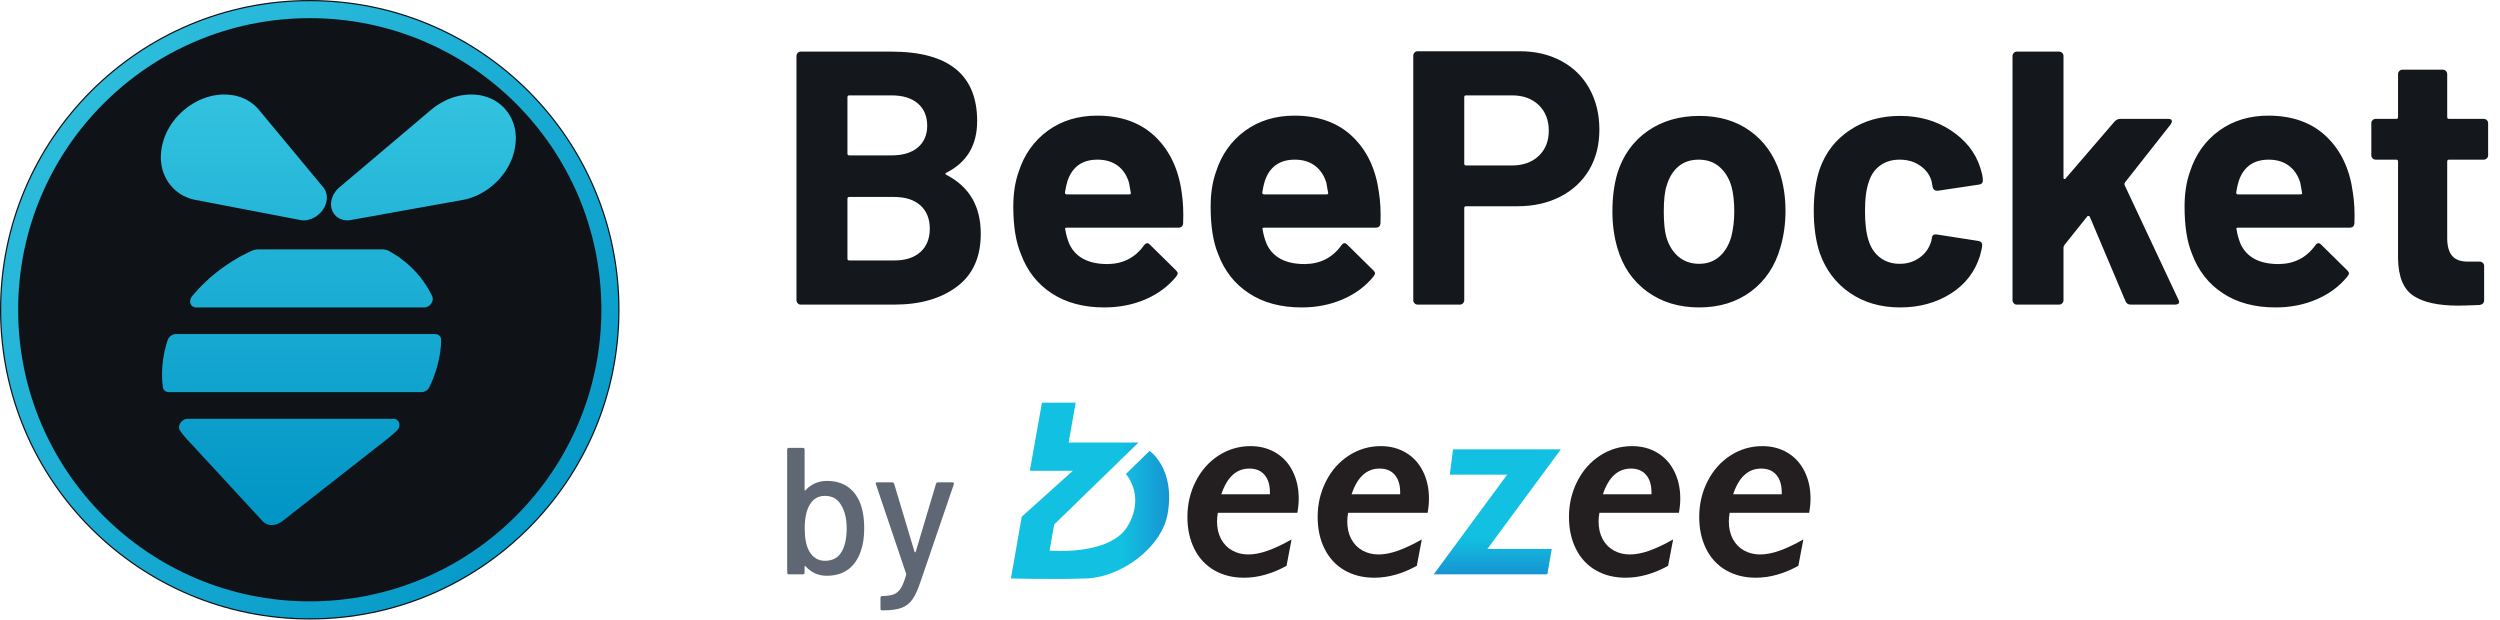
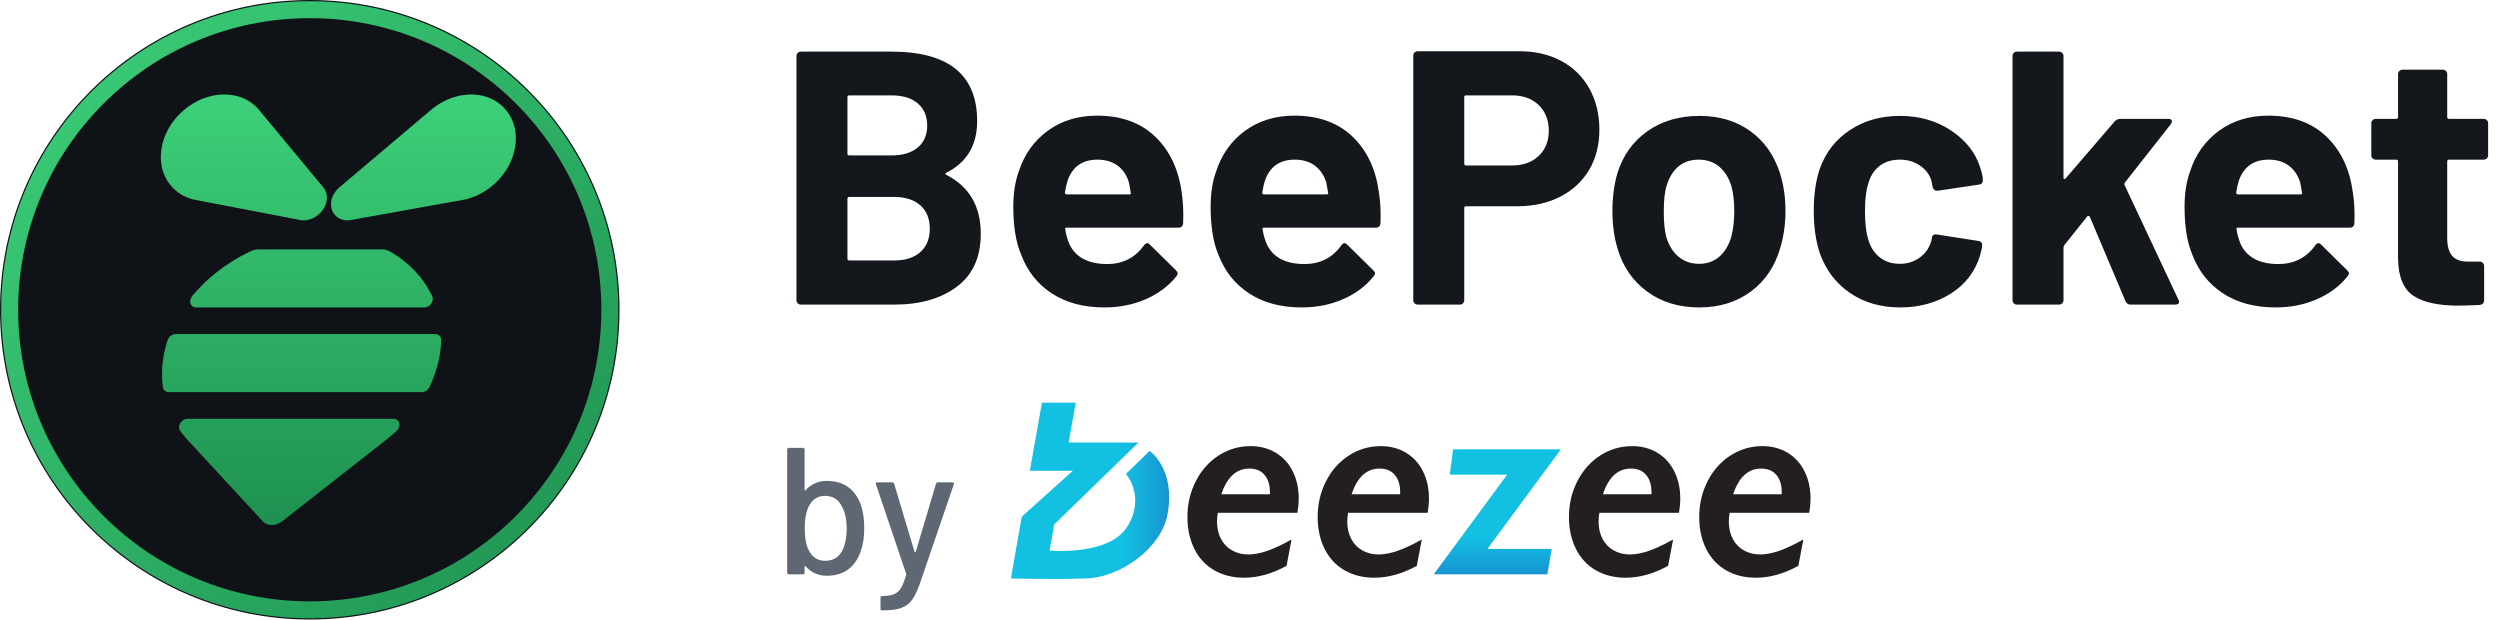
<svg xmlns="http://www.w3.org/2000/svg" viewBox="0 0 193.7 48" width="193.7" height="48" role="img">
  <defs>
    <linearGradient id="ir" x1="0" y1="0" x2="1" y2="1">
-       <stop offset="0" stop-color="#33C3E0" />
-       <stop offset="1" stop-color="#0094C5" />
+       <stop offset="0" stop-color="#3DD07A" />
+       <stop offset="1" stop-color="#1E9150" />
    </linearGradient>
    <linearGradient id="ig" x1="0" y1="0" x2="0" y2="1">
-       <stop offset="0" stop-color="#33C3E0" />
-       <stop offset="1" stop-color="#0094C5" />
+       <stop offset="0" stop-color="#3DD07A" />
+       <stop offset="1" stop-color="#1E9150" />
    </linearGradient>
    <linearGradient id="bzh" x1="0" y1="0" x2="1" y2="0">
      <stop offset="0" stop-color="#12C1E1" />
      <stop offset=".7" stop-color="#12C1E1" />
      <stop offset="1" stop-color="#1694D2" />
    </linearGradient>
    <linearGradient id="bzv" x1="0" y1="0" x2="0" y2="1">
      <stop offset="0" stop-color="#12C1E1" />
      <stop offset=".7" stop-color="#12C1E1" />
      <stop offset="1" stop-color="#1694D2" />
    </linearGradient>
  </defs>
  <g transform="translate(0 0) scale(0.09375)">
    <circle cx="256" cy="256" r="256" fill="#0F1318" />
    <circle cx="256" cy="256" r="248" fill="none" stroke="url(#ir)" stroke-width="14" />
    <g transform="translate(45.14 0) skewX(-10)">
      <path d="M142.6 79.6 L139.9 80.4 L137.2 81.4 L134.5 82.6 L132.0 84.0 L129.6 85.5 L127.2 87.2 L125.0 89.0 L122.9 91.0 L120.9 93.1 L119.1 95.3 L117.4 97.6 L115.9 100.1 L114.5 102.6 L113.3 105.3 L112.3 107.9 L111.5 110.7 L110.8 113.5 L110.4 116.3 L110.1 119.2 L110.0 122.1 L110.1 125.0 L110.4 127.8 L110.8 130.7 L111.5 133.5 L112.3 136.2 L113.3 138.9 L114.5 141.6 L115.9 144.1 L117.4 146.5 L119.1 148.9 L120.9 151.1 L122.9 153.2 L125.0 155.2 L127.2 157.0 L129.6 158.7 L132.0 160.2 L134.5 161.6 L137.2 162.7 L139.9 163.8 L142.6 164.6 L145.4 165.2 L234.9 181.8 L235.9 182.0 L237.0 182.1 L238.0 182.1 L239.0 182.1 L240.1 182.0 L241.1 181.8 L242.1 181.5 L243.1 181.2 L244.1 180.9 L245.1 180.4 L246.0 179.9 L246.9 179.4 L247.7 178.8 L248.5 178.1 L249.3 177.4 L250.0 176.6 L250.7 175.8 L251.3 175.0 L251.9 174.1 L252.3 173.2 L252.8 172.2 L253.2 171.2 L253.5 170.2 L253.7 169.2 L253.9 168.2 L254.0 167.1 L254.0 166.1 L254.0 165.0 L253.9 164.0 L253.7 163.0 L253.5 162.0 L253.2 160.9 L252.8 160.0 L252.3 159.0 L251.9 158.1 L251.3 157.2 L250.7 156.4 L250.0 155.5 L249.3 154.8 L185.1 91.0 L183.0 89.0 L180.8 87.2 L178.4 85.5 L176.0 84.0 L173.5 82.6 L170.8 81.4 L168.1 80.4 L165.4 79.6 L162.6 78.9 L159.7 78.5 L156.9 78.2 L154.0 78.1 L151.1 78.2 L148.3 78.5 L145.4 78.9 Z M346.6 79.6 L343.9 80.4 L341.2 81.4 L338.5 82.6 L336.0 84.0 L333.6 85.5 L331.2 87.2 L329.0 89.0 L326.9 91.0 L262.7 154.8 L262.0 155.5 L261.3 156.4 L260.7 157.2 L260.1 158.1 L259.7 159.0 L259.2 160.0 L258.8 160.9 L258.5 162.0 L258.3 163.0 L258.1 164.0 L258.0 165.0 L258.0 166.1 L258.0 167.1 L258.1 168.2 L258.3 169.2 L258.5 170.2 L258.8 171.2 L259.2 172.2 L259.7 173.2 L260.1 174.1 L260.7 175.0 L261.3 175.8 L262.0 176.6 L262.7 177.4 L263.5 178.1 L264.3 178.8 L265.1 179.4 L266.0 179.9 L266.9 180.4 L267.9 180.9 L268.9 181.2 L269.9 181.5 L270.9 181.8 L271.9 182.0 L273.0 182.1 L274.0 182.1 L275.0 182.1 L276.1 182.0 L277.1 181.8 L366.6 165.2 L369.4 164.6 L372.1 163.8 L374.8 162.7 L377.5 161.6 L380.0 160.2 L382.4 158.7 L384.8 157.0 L387.0 155.2 L389.1 153.2 L391.1 151.1 L392.9 148.9 L394.6 146.5 L396.1 144.1 L397.5 141.6 L398.7 138.9 L399.7 136.2 L400.5 133.5 L401.2 130.7 L401.6 127.8 L401.9 125.0 L402.0 122.1 L401.9 119.2 L401.6 116.3 L401.2 113.5 L400.5 110.7 L399.7 107.9 L398.7 105.3 L397.5 102.6 L396.1 100.1 L394.6 97.6 L392.9 95.3 L391.1 93.1 L389.1 91.0 L387.0 89.0 L384.8 87.2 L382.4 85.5 L380.0 84.0 L377.5 82.6 L374.8 81.4 L372.1 80.4 L369.4 79.6 L366.6 78.9 L363.7 78.5 L360.9 78.2 L358.0 78.1 L355.1 78.2 L352.3 78.5 L349.4 78.9 Z M156.3 245.9 L156.1 246.4 L155.9 247.0 L155.9 247.6 L155.8 248.2 L155.9 248.7 L156.0 249.3 L156.1 249.9 L156.3 250.4 L156.6 251.0 L156.9 251.5 L157.2 251.9 L157.6 252.4 L158.0 252.7 L158.5 253.1 L159.0 253.4 L159.6 253.6 L160.1 253.8 L160.7 254.0 L161.2 254.1 L161.8 254.1 L350.2 254.1 L350.8 254.1 L351.3 254.0 L351.9 253.8 L352.4 253.6 L353.0 253.4 L353.5 253.1 L354.0 252.7 L354.4 252.4 L354.8 251.9 L355.1 251.5 L355.4 251.0 L355.7 250.4 L355.9 249.9 L356.0 249.3 L356.1 248.7 L356.2 248.2 L356.1 247.6 L356.1 247.0 L355.9 246.4 L355.7 245.9 L355.5 245.3 L355.2 244.8 L355.1 244.7 L355.1 244.6 L353.9 242.8 L353.8 242.8 L353.7 242.6 L353.7 242.5 L352.4 240.8 L352.4 240.7 L352.2 240.5 L352.2 240.4 L350.9 238.7 L350.9 238.6 L350.7 238.4 L350.7 238.4 L349.3 236.7 L349.3 236.6 L349.1 236.4 L349.1 236.4 L347.7 234.7 L347.6 234.6 L347.5 234.4 L347.4 234.4 L346.0 232.7 L345.9 232.7 L345.8 232.5 L345.7 232.4 L344.2 230.8 L344.2 230.7 L344.0 230.6 L344.0 230.5 L342.5 228.9 L342.4 228.9 L342.2 228.7 L342.2 228.6 L340.6 227.1 L340.5 227.0 L340.4 226.9 L340.3 226.8 L338.7 225.3 L338.6 225.2 L338.5 225.1 L338.4 225.0 L336.7 223.5 L336.7 223.5 L336.5 223.3 L336.5 223.3 L334.7 221.8 L334.7 221.7 L334.5 221.6 L334.5 221.6 L332.7 220.1 L332.6 220.1 L332.5 219.9 L332.4 219.9 L330.6 218.5 L330.5 218.4 L330.4 218.3 L330.3 218.3 L328.5 216.9 L328.4 216.9 L328.2 216.7 L328.2 216.7 L326.3 215.4 L326.2 215.3 L326.0 215.2 L326.0 215.2 L324.1 213.9 L324.0 213.8 L323.8 213.7 L323.8 213.7 L321.8 212.4 L321.7 212.4 L321.6 212.3 L321.5 212.2 L319.5 211.0 L319.4 211.0 L319.2 210.9 L319.2 210.9 L317.1 209.7 L317.1 209.7 L316.9 209.6 L316.8 209.5 L314.8 208.4 L314.7 208.4 L314.5 208.3 L314.5 208.2 L313.0 207.5 L312.7 207.3 L312.0 207.1 L311.5 206.8 L311.0 206.7 L310.4 206.5 L309.9 206.4 L309.3 206.3 L308.8 206.2 L308.2 206.1 L307.5 206.1 L307.2 206.1 L204.8 206.1 L204.5 206.1 L203.8 206.1 L203.2 206.2 L202.7 206.3 L202.1 206.4 L201.6 206.5 L201.0 206.7 L200.5 206.8 L200.0 207.1 L199.3 207.3 L199.0 207.5 L197.5 208.2 L197.5 208.3 L197.3 208.4 L197.2 208.4 L195.2 209.5 L195.1 209.6 L194.9 209.7 L194.9 209.7 L192.8 210.9 L192.8 210.9 L192.6 211.0 L192.5 211.0 L190.5 212.2 L190.4 212.3 L190.3 212.4 L190.2 212.4 L188.2 213.7 L188.2 213.7 L188.0 213.8 L187.9 213.9 L186.0 215.2 L186.0 215.2 L185.8 215.3 L185.7 215.4 L183.8 216.7 L183.8 216.7 L183.6 216.9 L183.5 216.9 L181.7 218.3 L181.6 218.3 L181.5 218.4 L181.4 218.5 L179.6 219.9 L179.5 219.9 L179.4 220.1 L179.3 220.1 L177.5 221.6 L177.5 221.6 L177.3 221.7 L177.3 221.8 L175.5 223.3 L175.5 223.3 L175.3 223.5 L175.3 223.5 L173.6 225.0 L173.5 225.1 L173.4 225.2 L173.3 225.3 L171.7 226.8 L171.6 226.9 L171.5 227.0 L171.4 227.1 L169.8 228.6 L169.8 228.7 L169.6 228.9 L169.5 228.9 L168.0 230.5 L168.0 230.6 L167.8 230.7 L167.8 230.8 L166.3 232.4 L166.2 232.5 L166.1 232.7 L166.0 232.7 L164.6 234.4 L164.5 234.4 L164.4 234.6 L164.3 234.7 L162.9 236.4 L162.9 236.4 L162.7 236.6 L162.7 236.7 L161.3 238.4 L161.3 238.4 L161.1 238.6 L161.1 238.7 L159.8 240.4 L159.8 240.5 L159.6 240.7 L159.6 240.8 L158.3 242.5 L158.3 242.6 L158.2 242.8 L158.1 242.8 L156.9 244.6 L156.9 244.7 L156.8 244.8 L156.5 245.3 Z M147.1 276.4 L146.5 276.6 L146.0 276.8 L145.5 277.2 L145.0 277.5 L144.5 278.0 L144.2 278.4 L143.8 278.9 L143.5 279.4 L143.3 280.0 L143.1 280.6 L143.0 281.2 L142.9 281.6 L142.9 281.7 L142.8 282.0 L142.8 282.1 L142.6 284.1 L142.6 284.2 L142.5 284.4 L142.5 284.5 L142.3 286.5 L142.3 286.6 L142.3 286.9 L142.3 286.9 L142.2 289.0 L142.1 289.1 L142.1 289.3 L142.1 289.4 L142.0 291.4 L142.0 291.5 L142.0 291.8 L142.0 291.8 L142.0 293.9 L142.0 294.0 L142.0 294.2 L142.0 294.3 L142.0 296.3 L142.0 296.4 L142.0 296.7 L142.0 296.8 L142.1 298.8 L142.1 298.9 L142.1 299.1 L142.2 299.2 L142.3 301.2 L142.3 301.3 L142.3 301.6 L142.3 301.7 L142.5 303.7 L142.5 303.8 L142.6 304.0 L142.6 304.1 L142.8 306.1 L142.8 306.2 L142.9 306.5 L142.9 306.5 L143.2 308.6 L143.2 308.6 L143.3 308.9 L143.3 309.0 L143.6 311.0 L143.7 311.1 L143.7 311.3 L143.7 311.4 L144.1 313.4 L144.2 313.5 L144.2 313.7 L144.2 313.8 L144.7 315.8 L144.7 315.9 L144.8 316.1 L144.8 316.2 L145.4 318.2 L145.4 318.3 L145.5 318.5 L145.5 318.6 L145.8 319.8 L146.0 320.4 L146.3 320.9 L146.6 321.4 L146.9 321.9 L147.3 322.3 L147.8 322.7 L148.3 323.1 L148.8 323.4 L149.3 323.6 L149.8 323.8 L150.4 324.0 L151.0 324.1 L151.6 324.1 L360.4 324.1 L361.0 324.1 L361.6 324.0 L362.2 323.8 L362.7 323.6 L363.2 323.4 L363.7 323.1 L364.2 322.7 L364.7 322.3 L365.1 321.9 L365.4 321.4 L365.7 320.9 L366.0 320.4 L366.2 319.8 L366.5 318.6 L366.5 318.5 L366.6 318.3 L366.6 318.2 L367.2 316.2 L367.2 316.1 L367.3 315.9 L367.3 315.8 L367.8 313.8 L367.8 313.7 L367.8 313.5 L367.9 313.4 L368.3 311.4 L368.3 311.3 L368.3 311.1 L368.4 311.0 L368.7 309.0 L368.7 308.9 L368.8 308.6 L368.8 308.6 L369.1 306.5 L369.1 306.5 L369.2 306.2 L369.2 306.1 L369.4 304.1 L369.4 304.0 L369.5 303.8 L369.5 303.7 L369.7 301.7 L369.7 301.6 L369.7 301.3 L369.7 301.2 L369.8 299.2 L369.9 299.1 L369.9 298.9 L369.9 298.8 L370.0 296.8 L370.0 296.7 L370.0 296.4 L370.0 296.3 L370.0 294.3 L370.0 294.2 L370.0 294.0 L370.0 293.9 L370.0 291.8 L370.0 291.8 L370.0 291.5 L370.0 291.4 L369.9 289.4 L369.9 289.3 L369.9 289.1 L369.8 289.0 L369.7 286.9 L369.7 286.9 L369.7 286.6 L369.7 286.5 L369.5 284.5 L369.5 284.4 L369.4 284.2 L369.4 284.1 L369.2 282.1 L369.2 282.0 L369.1 281.7 L369.1 281.6 L369.0 281.2 L368.9 280.6 L368.7 280.0 L368.5 279.4 L368.2 278.9 L367.8 278.4 L367.5 278.0 L367.0 277.5 L366.5 277.2 L366.0 276.8 L365.5 276.6 L364.9 276.4 L364.3 276.2 L363.7 276.1 L363.1 276.1 L148.9 276.1 L148.3 276.1 L147.7 276.2 Z M169.3 346.3 L168.8 346.5 L168.3 346.8 L167.8 347.1 L167.3 347.4 L166.9 347.8 L166.5 348.2 L166.1 348.7 L165.8 349.2 L165.5 349.7 L165.3 350.2 L165.2 350.8 L165.1 351.3 L165.0 351.9 L165.0 352.5 L165.1 353.1 L165.2 353.6 L165.4 354.2 L165.6 354.7 L165.9 355.2 L166.2 355.7 L166.6 356.1 L167.8 357.4 L167.8 357.4 L168.0 357.6 L168.0 357.7 L169.5 359.3 L169.6 359.3 L169.8 359.5 L169.8 359.5 L171.4 361.1 L171.5 361.2 L171.6 361.3 L171.7 361.4 L173.3 363.0 L173.4 363.0 L173.5 363.1 L173.5 363.1 L247.8 430.7 L248.0 430.9 L248.6 431.4 L249.1 431.7 L249.6 432.0 L250.1 432.3 L250.6 432.6 L251.1 432.9 L251.7 433.1 L252.2 433.3 L252.8 433.5 L253.4 433.6 L253.9 433.7 L254.5 433.8 L255.1 433.9 L255.7 433.9 L256.3 433.9 L256.9 433.9 L257.5 433.8 L258.1 433.7 L258.6 433.6 L259.2 433.5 L259.8 433.3 L260.3 433.1 L260.9 432.9 L261.4 432.6 L261.9 432.3 L262.4 432.0 L262.9 431.7 L263.4 431.4 L264.0 430.9 L264.2 430.7 L338.5 363.1 L338.5 363.1 L338.6 363.0 L338.7 363.0 L340.3 361.4 L340.4 361.3 L340.5 361.2 L340.6 361.1 L342.2 359.5 L342.2 359.5 L342.4 359.3 L342.5 359.3 L344.0 357.7 L344.0 357.6 L344.2 357.4 L344.2 357.4 L345.4 356.1 L345.8 355.7 L346.1 355.2 L346.4 354.7 L346.6 354.2 L346.8 353.6 L346.9 353.1 L347.0 352.5 L347.0 351.9 L346.9 351.3 L346.8 350.8 L346.7 350.2 L346.5 349.7 L346.2 349.2 L345.9 348.7 L345.5 348.2 L345.1 347.8 L344.7 347.4 L344.2 347.1 L343.7 346.8 L343.2 346.5 L342.7 346.3 L342.1 346.2 L341.5 346.1 L341.0 346.1 L171.0 346.1 L170.5 346.1 L169.9 346.2 Z" fill="url(#ig)" fill-rule="evenodd" />
    </g>
  </g>
  <path d="M73.33 13.55Q75.99 14.92 75.99 18.11Q75.99 20.83 74.14 22.21Q72.29 23.6 69.3 23.6H62.04Q61.9 23.6 61.81 23.5Q61.71 23.4 61.71 23.26V4.34Q61.71 4.2 61.81 4.1Q61.9 4 62.04 4H69.07Q75.71 4 75.71 9.38Q75.71 12.18 73.33 13.38Q73.16 13.46 73.33 13.55ZM65.66 7.53V11.9Q65.66 12.04 65.8 12.04H69.07Q70.39 12.04 71.12 11.42Q71.84 10.8 71.84 9.74Q71.84 8.65 71.12 8.02Q70.39 7.39 69.07 7.39H65.8Q65.66 7.39 65.66 7.53ZM72.04 17.72Q72.04 16.57 71.31 15.91Q70.58 15.26 69.27 15.26H65.8Q65.66 15.26 65.66 15.4V20.04Q65.66 20.18 65.8 20.18H69.3Q70.58 20.18 71.31 19.53Q72.04 18.87 72.04 17.72ZM91.67 17.3Q91.64 17.64 91.3 17.64H82.65Q82.48 17.64 82.54 17.78Q82.62 18.34 82.85 18.9Q83.58 20.46 85.82 20.46Q87.61 20.44 88.64 19.01Q88.76 18.84 88.9 18.84Q88.98 18.84 89.09 18.95L91.11 20.94Q91.25 21.08 91.25 21.19Q91.25 21.25 91.14 21.42Q90.21 22.56 88.76 23.19Q87.3 23.82 85.56 23.82Q83.16 23.82 81.49 22.73Q79.82 21.64 79.1 19.68Q78.51 18.28 78.51 16.01Q78.51 14.47 78.93 13.3Q79.57 11.31 81.18 10.13Q82.79 8.96 85 8.96Q87.8 8.96 89.5 10.58Q91.19 12.2 91.56 14.92Q91.72 15.98 91.67 17.3ZM82.71 14.02Q82.6 14.39 82.51 14.92Q82.51 15.06 82.65 15.06H87.5Q87.66 15.06 87.61 14.92Q87.47 14.11 87.47 14.14Q87.22 13.3 86.59 12.83Q85.96 12.37 85.03 12.37Q83.27 12.37 82.71 14.02ZM106.96 17.3Q106.93 17.64 106.59 17.64H97.94Q97.77 17.64 97.83 17.78Q97.91 18.34 98.14 18.9Q98.86 20.46 101.1 20.46Q102.9 20.44 103.93 19.01Q104.04 18.84 104.18 18.84Q104.27 18.84 104.38 18.95L106.4 20.94Q106.54 21.08 106.54 21.19Q106.54 21.25 106.42 21.42Q105.5 22.56 104.04 23.19Q102.59 23.82 100.85 23.82Q98.44 23.82 96.78 22.73Q95.11 21.64 94.38 19.68Q93.8 18.28 93.8 16.01Q93.8 14.47 94.22 13.3Q94.86 11.31 96.47 10.13Q98.08 8.96 100.29 8.96Q103.09 8.96 104.79 10.58Q106.48 12.2 106.84 14.92Q107.01 15.98 106.96 17.3ZM98 14.02Q97.88 14.39 97.8 14.92Q97.8 15.06 97.94 15.06H102.78Q102.95 15.06 102.9 14.92Q102.76 14.11 102.76 14.14Q102.5 13.3 101.87 12.83Q101.24 12.37 100.32 12.37Q98.56 12.37 98 14.02ZM123.92 10.05Q123.92 11.81 123.13 13.16Q122.33 14.5 120.89 15.24Q119.44 15.98 117.57 15.98H113.59Q113.45 15.98 113.45 16.12V23.26Q113.45 23.4 113.35 23.5Q113.26 23.6 113.12 23.6H109.84Q109.7 23.6 109.6 23.5Q109.5 23.4 109.5 23.26V4.31Q109.5 4.17 109.6 4.07Q109.7 3.97 109.84 3.97H117.74Q119.58 3.97 120.98 4.73Q122.38 5.48 123.15 6.87Q123.92 8.26 123.92 10.05ZM120 10.13Q120 8.9 119.22 8.14Q118.44 7.39 117.15 7.39H113.59Q113.45 7.39 113.45 7.53V12.68Q113.45 12.82 113.59 12.82H117.15Q118.44 12.82 119.22 12.08Q120 11.34 120 10.13ZM125.32 19.23Q124.93 17.92 124.93 16.38Q124.93 14.72 125.32 13.41Q125.97 11.34 127.65 10.16Q129.33 8.98 131.68 8.98Q133.98 8.98 135.6 10.15Q137.22 11.31 137.9 13.38Q138.34 14.78 138.34 16.32Q138.34 17.83 137.95 19.15Q137.34 21.33 135.67 22.58Q134 23.82 131.65 23.82Q129.3 23.82 127.62 22.59Q125.94 21.36 125.32 19.23ZM134.14 18.34Q134.37 17.44 134.37 16.38Q134.37 15.2 134.14 14.39Q133.84 13.44 133.19 12.9Q132.55 12.37 131.62 12.37Q130.67 12.37 130.04 12.9Q129.41 13.44 129.13 14.39Q128.91 15.06 128.91 16.38Q128.91 17.64 129.1 18.34Q129.38 19.32 130.04 19.88Q130.7 20.44 131.65 20.44Q132.58 20.44 133.22 19.88Q133.86 19.32 134.14 18.34ZM141 19.62Q140.53 18.22 140.53 16.32Q140.53 14.44 141 13.07Q141.68 11.17 143.33 10.08Q144.98 8.98 147.22 8.98Q149.46 8.98 151.15 10.1Q152.85 11.22 153.41 12.93Q153.63 13.6 153.63 13.94V14Q153.63 14.25 153.35 14.3L150.13 14.78H150.08Q149.82 14.78 149.74 14.5L149.66 14.05Q149.46 13.32 148.79 12.85Q148.12 12.37 147.19 12.37Q146.3 12.37 145.68 12.82Q145.06 13.27 144.81 14.05Q144.5 14.89 144.5 16.35Q144.5 17.8 144.78 18.64Q145.04 19.48 145.67 19.96Q146.3 20.44 147.19 20.44Q148.06 20.44 148.72 19.97Q149.38 19.51 149.63 18.7Q149.66 18.64 149.66 18.53Q149.68 18.5 149.68 18.45Q149.71 18.11 150.08 18.17L153.3 18.67Q153.58 18.73 153.58 18.98Q153.58 19.2 153.41 19.82Q152.82 21.7 151.13 22.76Q149.43 23.82 147.22 23.82Q144.98 23.82 143.34 22.7Q141.7 21.58 141 19.62ZM155.93 23.26V4.34Q155.93 4.2 156.03 4.1Q156.12 4 156.26 4H159.54Q159.68 4 159.78 4.1Q159.88 4.2 159.88 4.34V13.77Q159.88 13.86 159.93 13.87Q159.99 13.88 160.04 13.83L163.85 9.4Q164.05 9.21 164.27 9.21H168Q168.28 9.21 168.28 9.4Q168.28 9.49 168.19 9.63L164.64 14.14Q164.58 14.25 164.61 14.33L168.78 23.21Q168.84 23.32 168.84 23.38Q168.84 23.6 168.53 23.6H165.08Q164.8 23.6 164.69 23.35L161.92 16.8Q161.89 16.74 161.82 16.73Q161.75 16.71 161.72 16.77L159.93 19.01Q159.88 19.12 159.88 19.18V23.26Q159.88 23.4 159.78 23.5Q159.68 23.6 159.54 23.6H156.26Q156.12 23.6 156.03 23.5Q155.93 23.4 155.93 23.26ZM182.42 17.3Q182.39 17.64 182.05 17.64H173.4Q173.23 17.64 173.29 17.78Q173.37 18.34 173.6 18.9Q174.32 20.46 176.56 20.46Q178.36 20.44 179.39 19.01Q179.5 18.84 179.64 18.84Q179.73 18.84 179.84 18.95L181.86 20.94Q182 21.08 182 21.19Q182 21.25 181.88 21.42Q180.96 22.56 179.5 23.19Q178.05 23.82 176.31 23.82Q173.9 23.82 172.24 22.73Q170.57 21.64 169.84 19.68Q169.26 18.28 169.26 16.01Q169.26 14.47 169.68 13.3Q170.32 11.31 171.93 10.13Q173.54 8.96 175.75 8.96Q178.55 8.96 180.25 10.58Q181.94 12.2 182.3 14.92Q182.47 15.98 182.42 17.3ZM173.46 14.02Q173.34 14.39 173.26 14.92Q173.26 15.06 173.4 15.06H178.24Q178.41 15.06 178.36 14.92Q178.22 14.11 178.22 14.14Q177.96 13.3 177.33 12.83Q176.7 12.37 175.78 12.37Q174.02 12.37 173.46 14.02ZM192.44 12.37H189.75Q189.61 12.37 189.61 12.51V18.45Q189.61 19.37 189.99 19.82Q190.37 20.27 191.21 20.27H192.13Q192.27 20.27 192.37 20.37Q192.47 20.46 192.47 20.6V23.26Q192.47 23.57 192.13 23.63Q190.96 23.68 190.45 23.68Q188.13 23.68 186.98 22.91Q185.83 22.14 185.8 20.02V12.51Q185.8 12.37 185.66 12.37H184.07Q183.93 12.37 183.83 12.27Q183.73 12.18 183.73 12.04V9.54Q183.73 9.4 183.83 9.31Q183.93 9.21 184.07 9.21H185.66Q185.8 9.21 185.8 9.07V5.74Q185.8 5.6 185.9 5.5Q186 5.4 186.14 5.4H189.28Q189.42 5.4 189.51 5.5Q189.61 5.6 189.61 5.74V9.07Q189.61 9.21 189.75 9.21H192.44Q192.58 9.21 192.68 9.31Q192.78 9.4 192.78 9.54V12.04Q192.78 12.18 192.68 12.27Q192.58 12.37 192.44 12.37Z" fill="#14171C" />
  <path d="M66.96 40.92Q66.96 41.97 66.69 42.71Q66.38 43.62 65.72 44.12Q65.05 44.61 64.05 44.61Q63.56 44.61 63.14 44.42Q62.72 44.22 62.41 43.87Q62.38 43.84 62.36 43.86Q62.34 43.87 62.34 43.9V44.36Q62.34 44.5 62.2 44.5H61.13Q60.99 44.5 60.99 44.36V34.84Q60.99 34.7 61.13 34.7H62.2Q62.34 34.7 62.34 34.84V37.96Q62.34 37.99 62.36 38Q62.38 38.02 62.41 37.99Q62.72 37.64 63.14 37.45Q63.57 37.26 64.05 37.26Q65.1 37.26 65.77 37.78Q66.44 38.3 66.73 39.22Q66.96 39.94 66.96 40.92ZM65.6 40.94Q65.6 39.8 65.15 39.1Q64.75 38.42 63.91 38.42Q63.12 38.42 62.72 39.14Q62.35 39.78 62.35 40.93Q62.35 42.08 62.69 42.69Q63.11 43.45 63.92 43.45Q64.84 43.45 65.25 42.68Q65.6 42.02 65.6 40.94ZM68.22 47.15V46.32Q68.22 46.18 68.36 46.18H68.39Q68.95 46.17 69.27 46.04Q69.59 45.91 69.8 45.57Q70.01 45.23 70.21 44.54Q70.22 44.53 70.21 44.49Q70.21 44.46 70.21 44.46L67.87 37.53L67.85 37.47Q67.85 37.37 67.98 37.37H69.11Q69.24 37.37 69.28 37.49L70.86 42.76Q70.88 42.79 70.91 42.79Q70.93 42.79 70.95 42.76L72.52 37.49Q72.56 37.37 72.68 37.37H73.79Q73.94 37.37 73.9 37.53L71.35 44.99Q71.03 45.96 70.71 46.42Q70.39 46.89 69.87 47.09Q69.35 47.29 68.41 47.29H68.32Q68.22 47.29 68.22 47.15Z" fill="#5E6773" />
  <g transform="translate(78.21 31.03) scale(0.026415)">
    <path d="M411.092,147.839l-69.408,67.712c-0,0 58.404,64.755 4.654,153.634c-52.904,87.179 -228.542,71.096 -228.542,71.096l13.542,-76.6l247.167,-240.392l-204.842,-0l20.737,-116.808l-99.033,-0l-35.55,199.762l126.117,0l-149.821,134.583l-31.738,181.138c0,-0 119.771,3.387 221.346,-0c101.996,-3.383 220.921,-90.571 238.275,-189.179c23.7,-133.317 -52.904,-184.946 -52.904,-184.946Z" fill="url(#bzh)" />
    <g fill="#231F20">
      <path d="M707.335,133.83c27.507,0 52.038,6.414 73.593,19.242c21.556,12.827 38.219,31.011 49.988,54.55c11.77,23.539 17.655,50.12 17.655,79.742c-0,13.225 -1.323,27.242 -3.968,42.054l-233.276,-0c-1.587,9.257 -2.38,17.72 -2.38,25.39c-0,19.572 3.901,36.698 11.703,51.377c7.802,14.678 18.712,25.919 32.73,33.721c14.018,7.803 29.755,11.704 47.211,11.704c17.191,-0 36.102,-3.637 56.732,-10.91c20.63,-7.273 44.037,-18.316 70.221,-33.127l-14.679,77.362c-42.318,23.275 -83.842,34.912 -124.573,34.912c-33.06,0 -62.22,-7.273 -87.478,-21.82c-25.259,-14.547 -44.698,-35.441 -58.319,-62.683c-13.621,-27.242 -20.432,-58.451 -20.432,-93.628c0,-37.821 8.199,-72.8 24.597,-104.935c16.398,-32.135 38.813,-57.327 67.246,-75.576c28.432,-18.25 59.575,-27.375 93.429,-27.375Zm56.732,141.236l0,-6.348c0,-21.159 -5.223,-37.954 -15.67,-50.384c-10.448,-12.431 -25.325,-18.647 -44.632,-18.647c-38.086,0 -65.461,25.126 -82.123,75.379l142.425,-0Z" />
      <path d="M707.335,133.83c27.507,0 52.038,6.414 73.593,19.242c21.556,12.827 38.219,31.011 49.988,54.55c11.77,23.539 17.655,50.12 17.655,79.742c-0,13.225 -1.323,27.242 -3.968,42.054l-233.276,-0c-1.587,9.257 -2.38,17.72 -2.38,25.39c-0,19.572 3.901,36.698 11.703,51.377c7.802,14.678 18.712,25.919 32.73,33.721c14.018,7.803 29.755,11.704 47.211,11.704c17.191,-0 36.102,-3.637 56.732,-10.91c20.63,-7.273 44.037,-18.316 70.221,-33.127l-14.679,77.362c-42.318,23.275 -83.842,34.912 -124.573,34.912c-33.06,0 -62.22,-7.273 -87.478,-21.82c-25.259,-14.547 -44.698,-35.441 -58.319,-62.683c-13.621,-27.242 -20.432,-58.451 -20.432,-93.628c0,-37.821 8.199,-72.8 24.597,-104.935c16.398,-32.135 38.813,-57.327 67.246,-75.576c28.432,-18.25 59.575,-27.375 93.429,-27.375Zm56.732,141.236l0,-6.348c0,-21.159 -5.223,-37.954 -15.67,-50.384c-10.448,-12.431 -25.325,-18.647 -44.632,-18.647c-38.086,0 -65.461,25.126 -82.123,75.379l142.425,-0Z" transform="translate(382.05 0)" />
      <path d="M707.335,133.83c27.507,0 52.038,6.414 73.593,19.242c21.556,12.827 38.219,31.011 49.988,54.55c11.77,23.539 17.655,50.12 17.655,79.742c-0,13.225 -1.323,27.242 -3.968,42.054l-233.276,-0c-1.587,9.257 -2.38,17.72 -2.38,25.39c-0,19.572 3.901,36.698 11.703,51.377c7.802,14.678 18.712,25.919 32.73,33.721c14.018,7.803 29.755,11.704 47.211,11.704c17.191,-0 36.102,-3.637 56.732,-10.91c20.63,-7.273 44.037,-18.316 70.221,-33.127l-14.679,77.362c-42.318,23.275 -83.842,34.912 -124.573,34.912c-33.06,0 -62.22,-7.273 -87.478,-21.82c-25.259,-14.547 -44.698,-35.441 -58.319,-62.683c-13.621,-27.242 -20.432,-58.451 -20.432,-93.628c0,-37.821 8.199,-72.8 24.597,-104.935c16.398,-32.135 38.813,-57.327 67.246,-75.576c28.432,-18.25 59.575,-27.375 93.429,-27.375Zm56.732,141.236l0,-6.348c0,-21.159 -5.223,-37.954 -15.67,-50.384c-10.448,-12.431 -25.325,-18.647 -44.632,-18.647c-38.086,0 -65.461,25.126 -82.123,75.379l142.425,-0Z" transform="translate(1119.17 0)" />
      <path d="M707.335,133.83c27.507,0 52.038,6.414 73.593,19.242c21.556,12.827 38.219,31.011 49.988,54.55c11.77,23.539 17.655,50.12 17.655,79.742c-0,13.225 -1.323,27.242 -3.968,42.054l-233.276,-0c-1.587,9.257 -2.38,17.72 -2.38,25.39c-0,19.572 3.901,36.698 11.703,51.377c7.802,14.678 18.712,25.919 32.73,33.721c14.018,7.803 29.755,11.704 47.211,11.704c17.191,-0 36.102,-3.637 56.732,-10.91c20.63,-7.273 44.037,-18.316 70.221,-33.127l-14.679,77.362c-42.318,23.275 -83.842,34.912 -124.573,34.912c-33.06,0 -62.22,-7.273 -87.478,-21.82c-25.259,-14.547 -44.698,-35.441 -58.319,-62.683c-13.621,-27.242 -20.432,-58.451 -20.432,-93.628c0,-37.821 8.199,-72.8 24.597,-104.935c16.398,-32.135 38.813,-57.327 67.246,-75.576c28.432,-18.25 59.575,-27.375 93.429,-27.375Zm56.732,141.236l0,-6.348c0,-21.159 -5.223,-37.954 -15.67,-50.384c-10.448,-12.431 -25.325,-18.647 -44.632,-18.647c-38.086,0 -65.461,25.126 -82.123,75.379l142.425,-0Z" transform="translate(1501.22 0)" />
    </g>
    <path d="M1617.43,143.352l-215.423,291.992l188.843,0l-13.092,74.585l-333.252,0l215.423,-292.389l-168.213,0l9.522,-74.188l316.192,-0Z" fill="url(#bzv)" />
  </g>
</svg>
